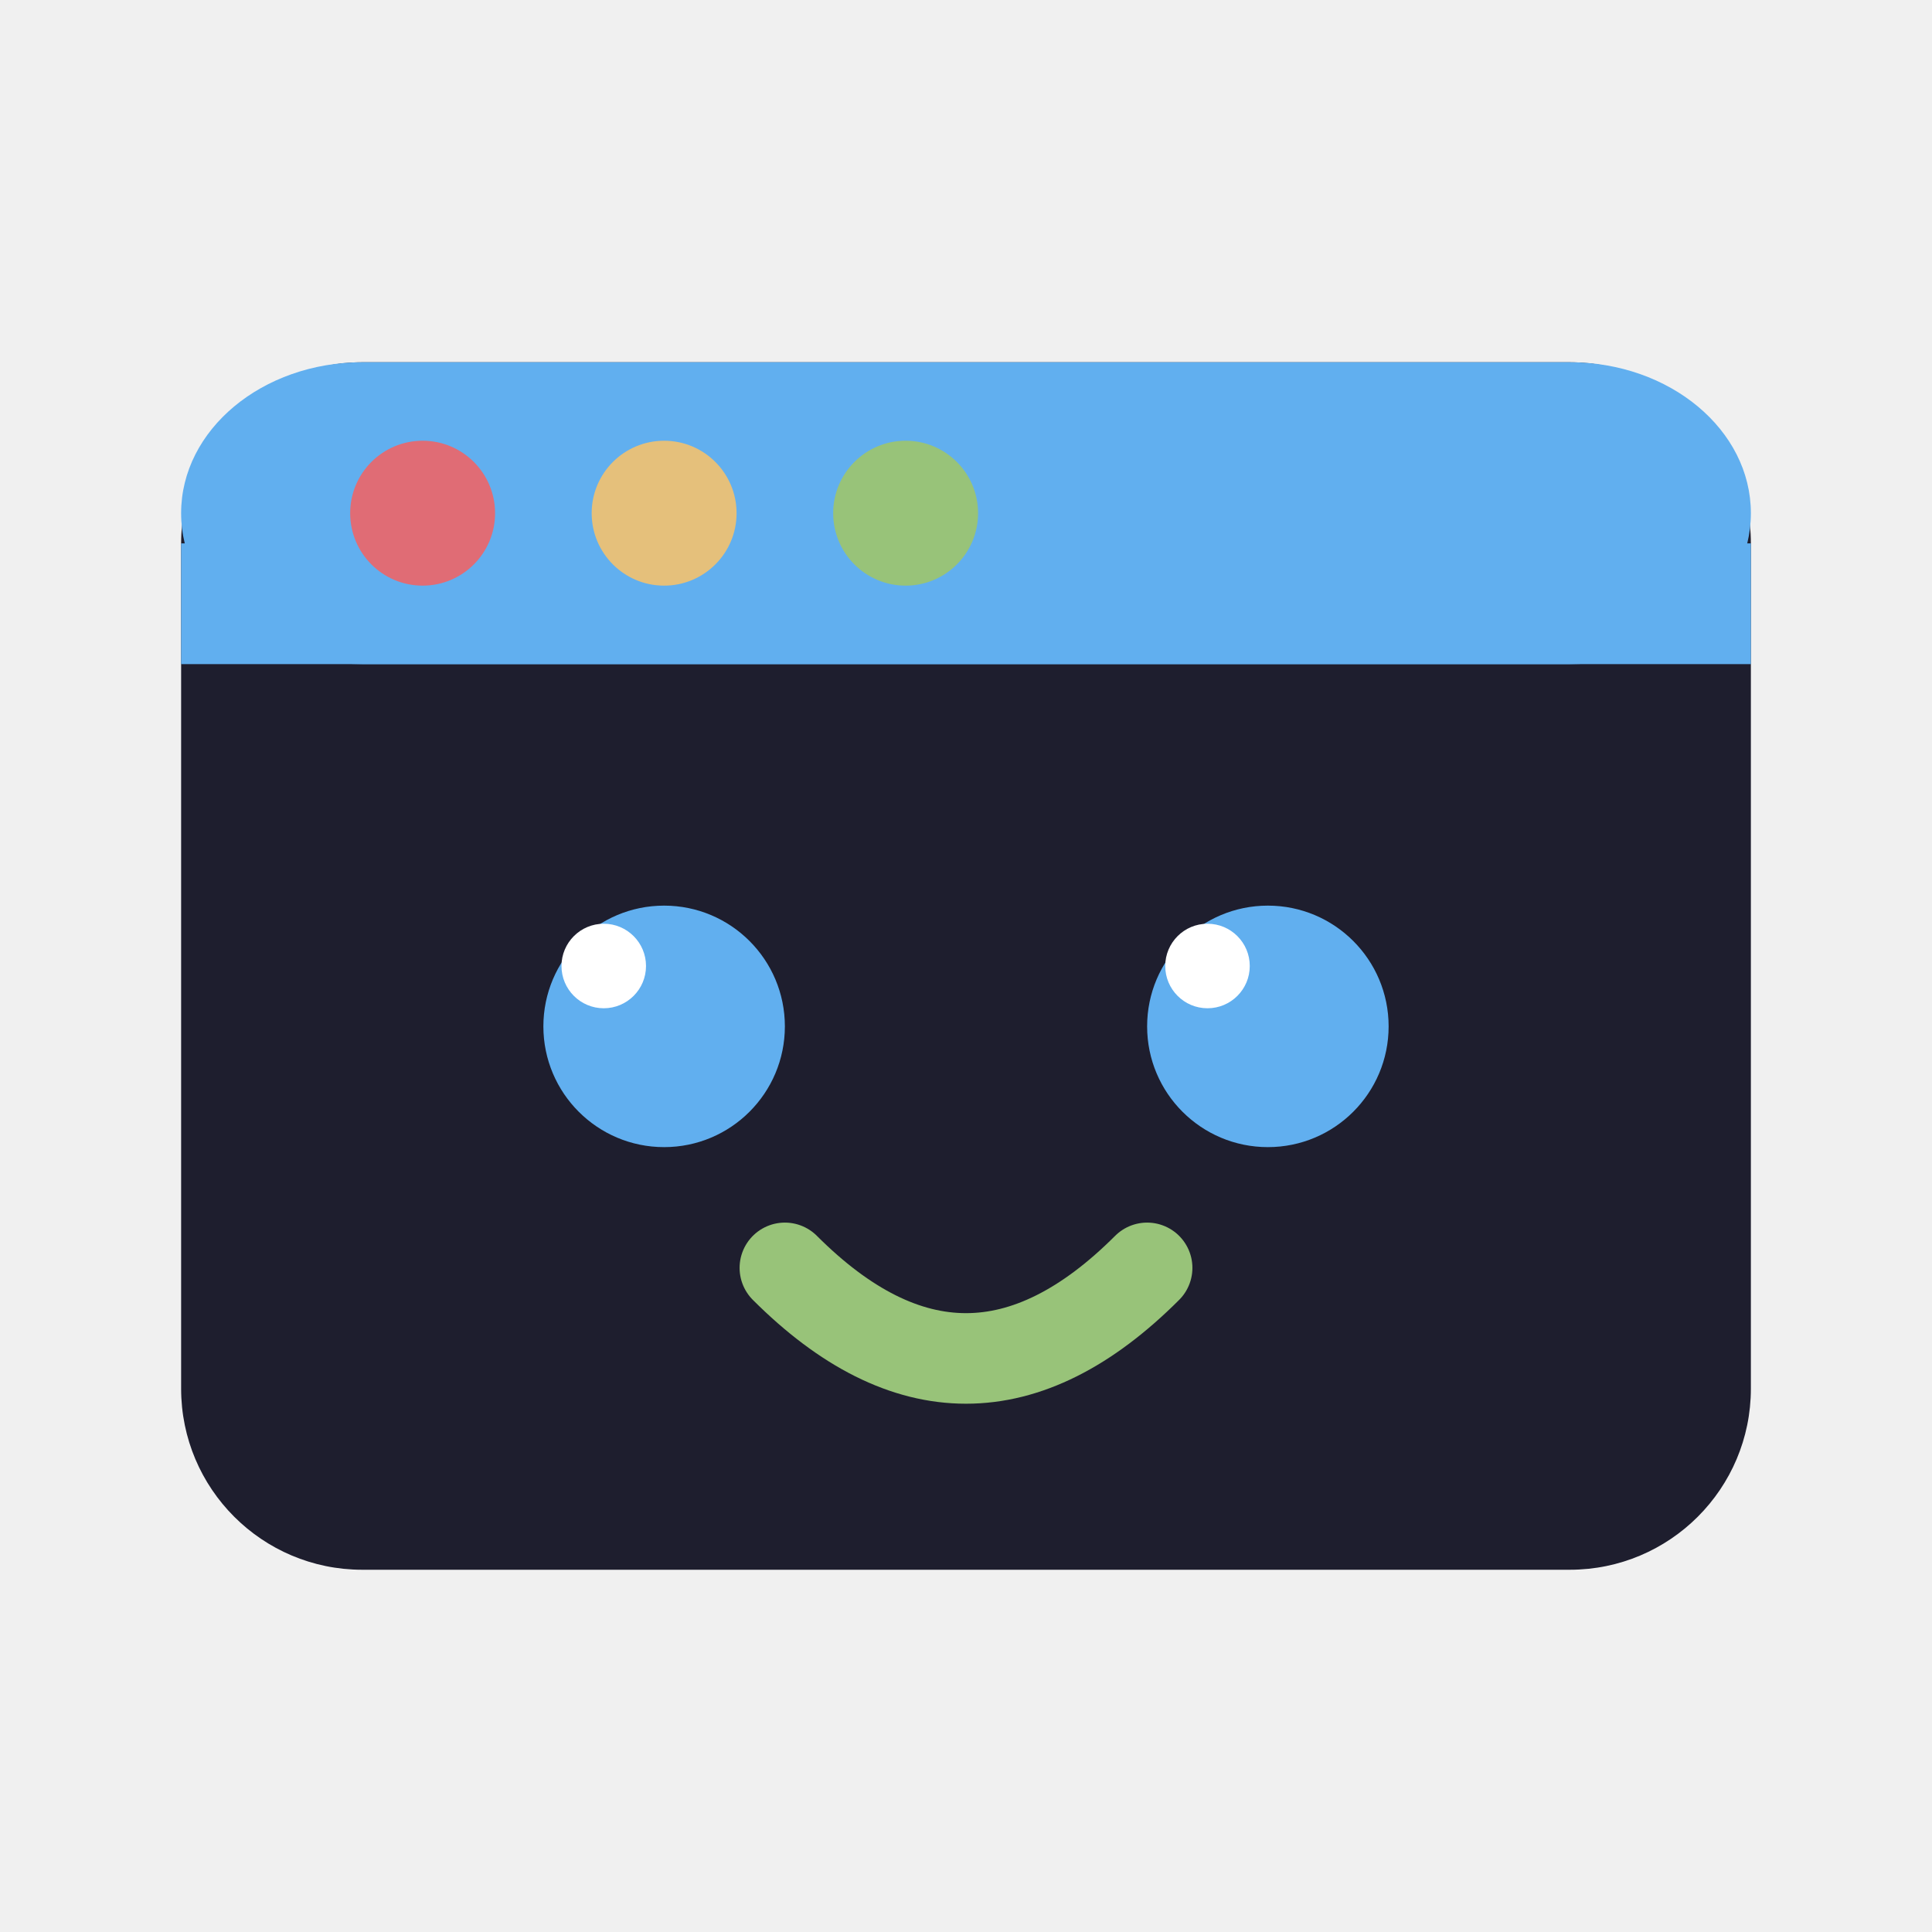
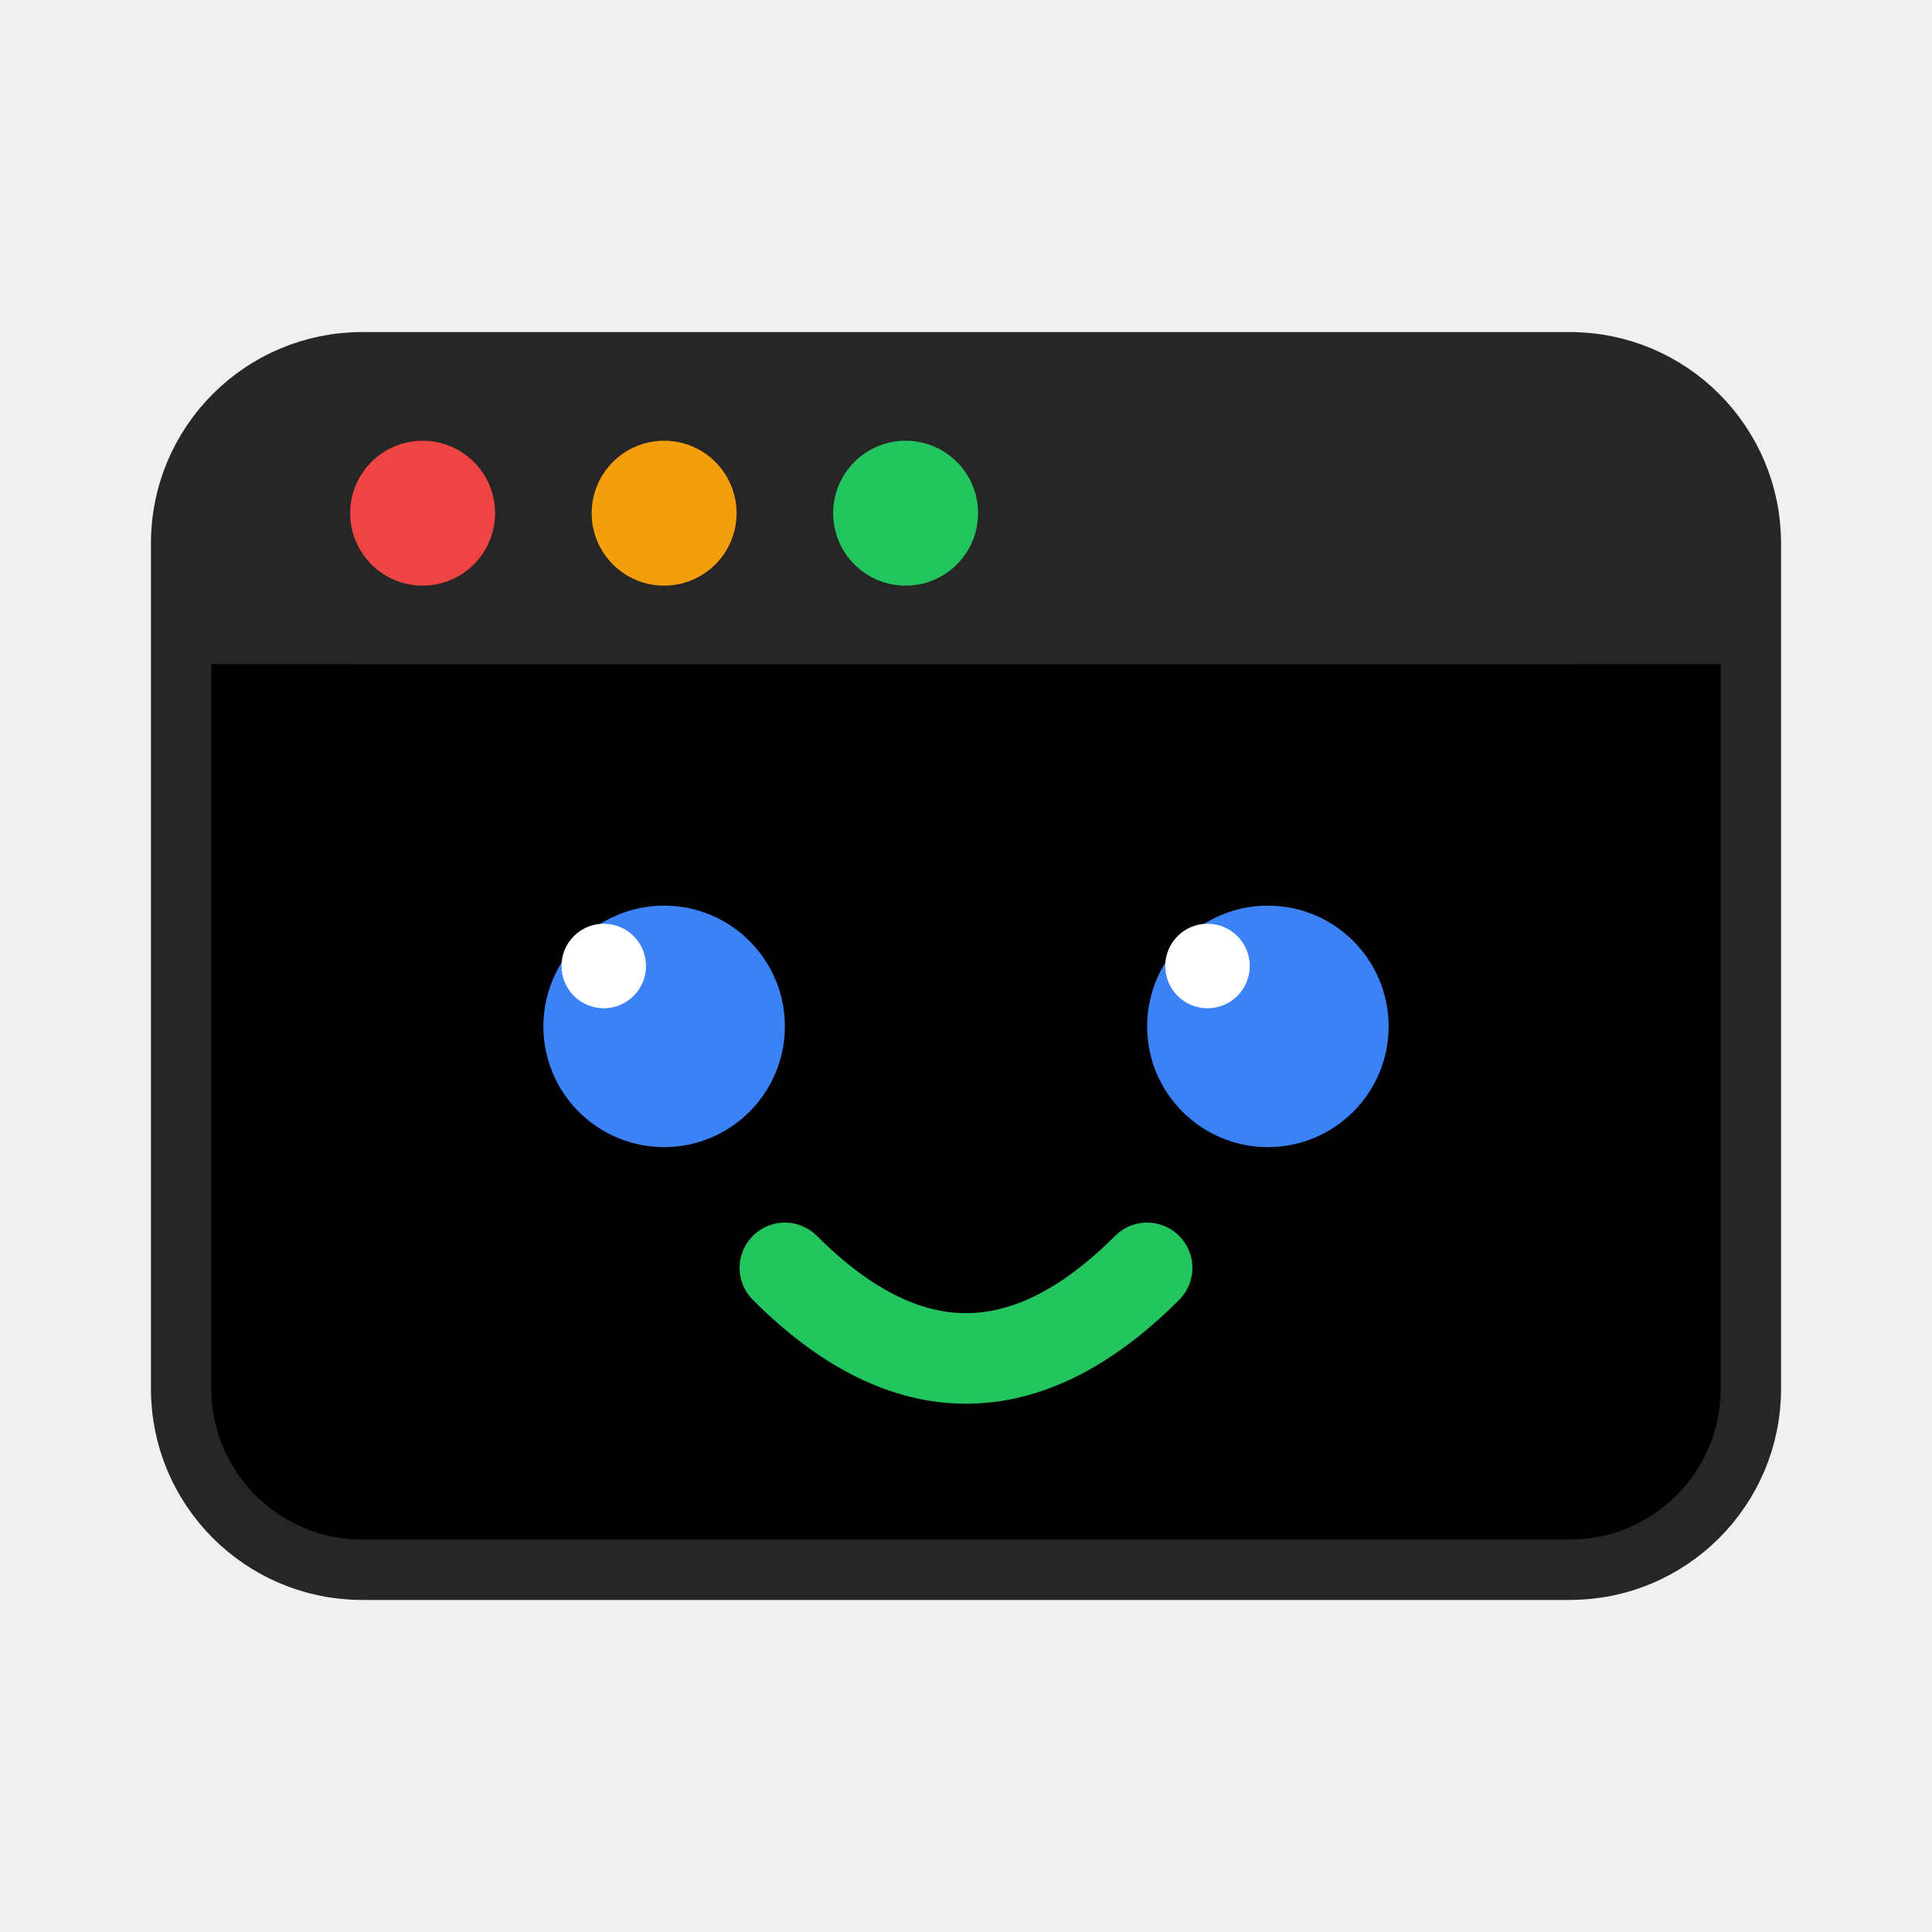
<svg xmlns="http://www.w3.org/2000/svg" viewBox="0 0 32 32">
-   <rect x="3" y="6" width="26" height="20" rx="3" fill="#1E1E2E" />
-   <rect x="3" y="6" width="26" height="5" rx="3" fill="#61AFEF" />
-   <rect x="3" y="9" width="26" height="2" fill="#61AFEF" />
-   <circle cx="7" cy="8.5" r="1.2" fill="#E06C75" />
-   <circle cx="11" cy="8.5" r="1.2" fill="#E5C07B" />
-   <circle cx="15" cy="8.5" r="1.2" fill="#98C379" />
-   <circle cx="11" cy="17" r="2" fill="#61AFEF" />
-   <circle cx="21" cy="17" r="2" fill="#61AFEF" />
+   <rect x="3" y="6" width="26" height="20" rx="3" fill="#141414" />
+   <rect x="3" y="6" width="26" height="20" rx="3" stroke="#262626" stroke-width="1" />
+   <rect x="3" y="6" width="26" height="5" rx="3" fill="#262626" />
+   <rect x="3" y="9" width="26" height="2" fill="#262626" />
+   <circle cx="7" cy="8.5" r="1.2" fill="#ef4444" />
+   <circle cx="11" cy="8.5" r="1.2" fill="#f59e0b" />
+   <circle cx="15" cy="8.5" r="1.2" fill="#22c55e" />
+   <circle cx="11" cy="17" r="2" fill="#3b82f6" />
+   <circle cx="21" cy="17" r="2" fill="#3b82f6" />
  <circle cx="10" cy="16" r="0.7" fill="white" />
  <circle cx="20" cy="16" r="0.7" fill="white" />
-   <path d="M13 21 Q16 24 19 21" stroke="#98C379" stroke-width="1.5" stroke-linecap="round" fill="none" />
+   <path d="M13 21 Q16 24 19 21" stroke="#22c55e" stroke-width="1.5" stroke-linecap="round" fill="none" />
</svg>
